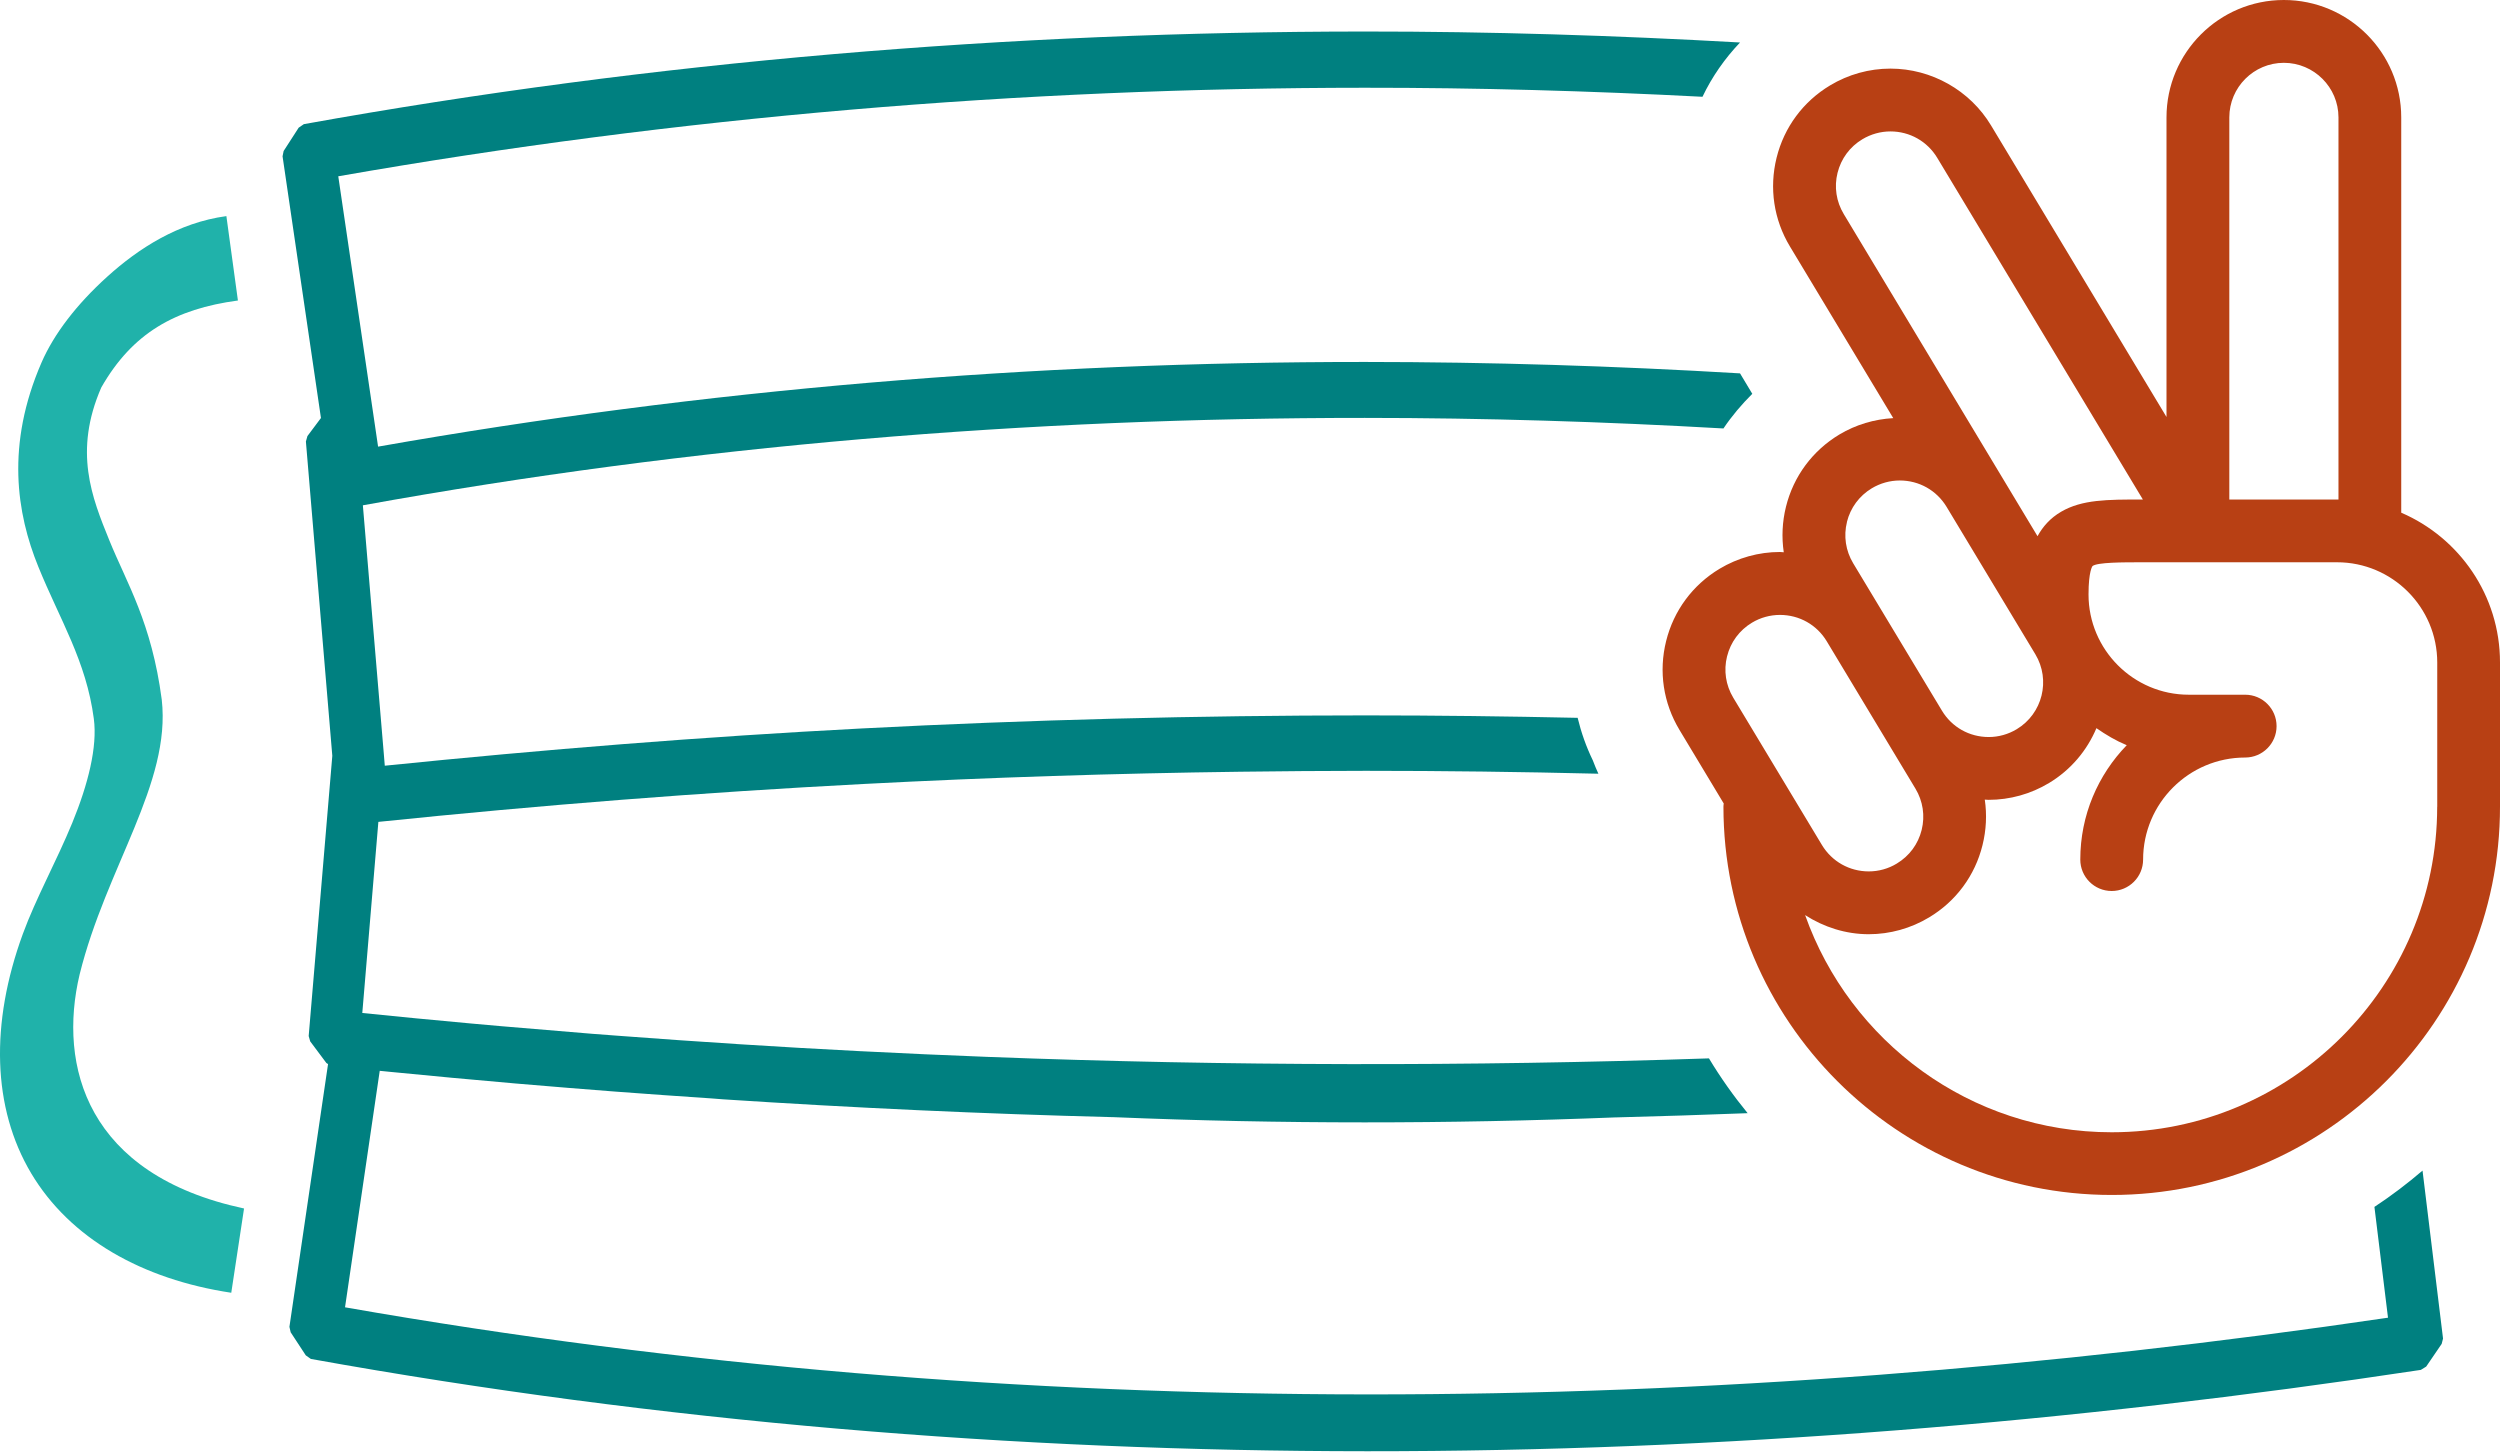
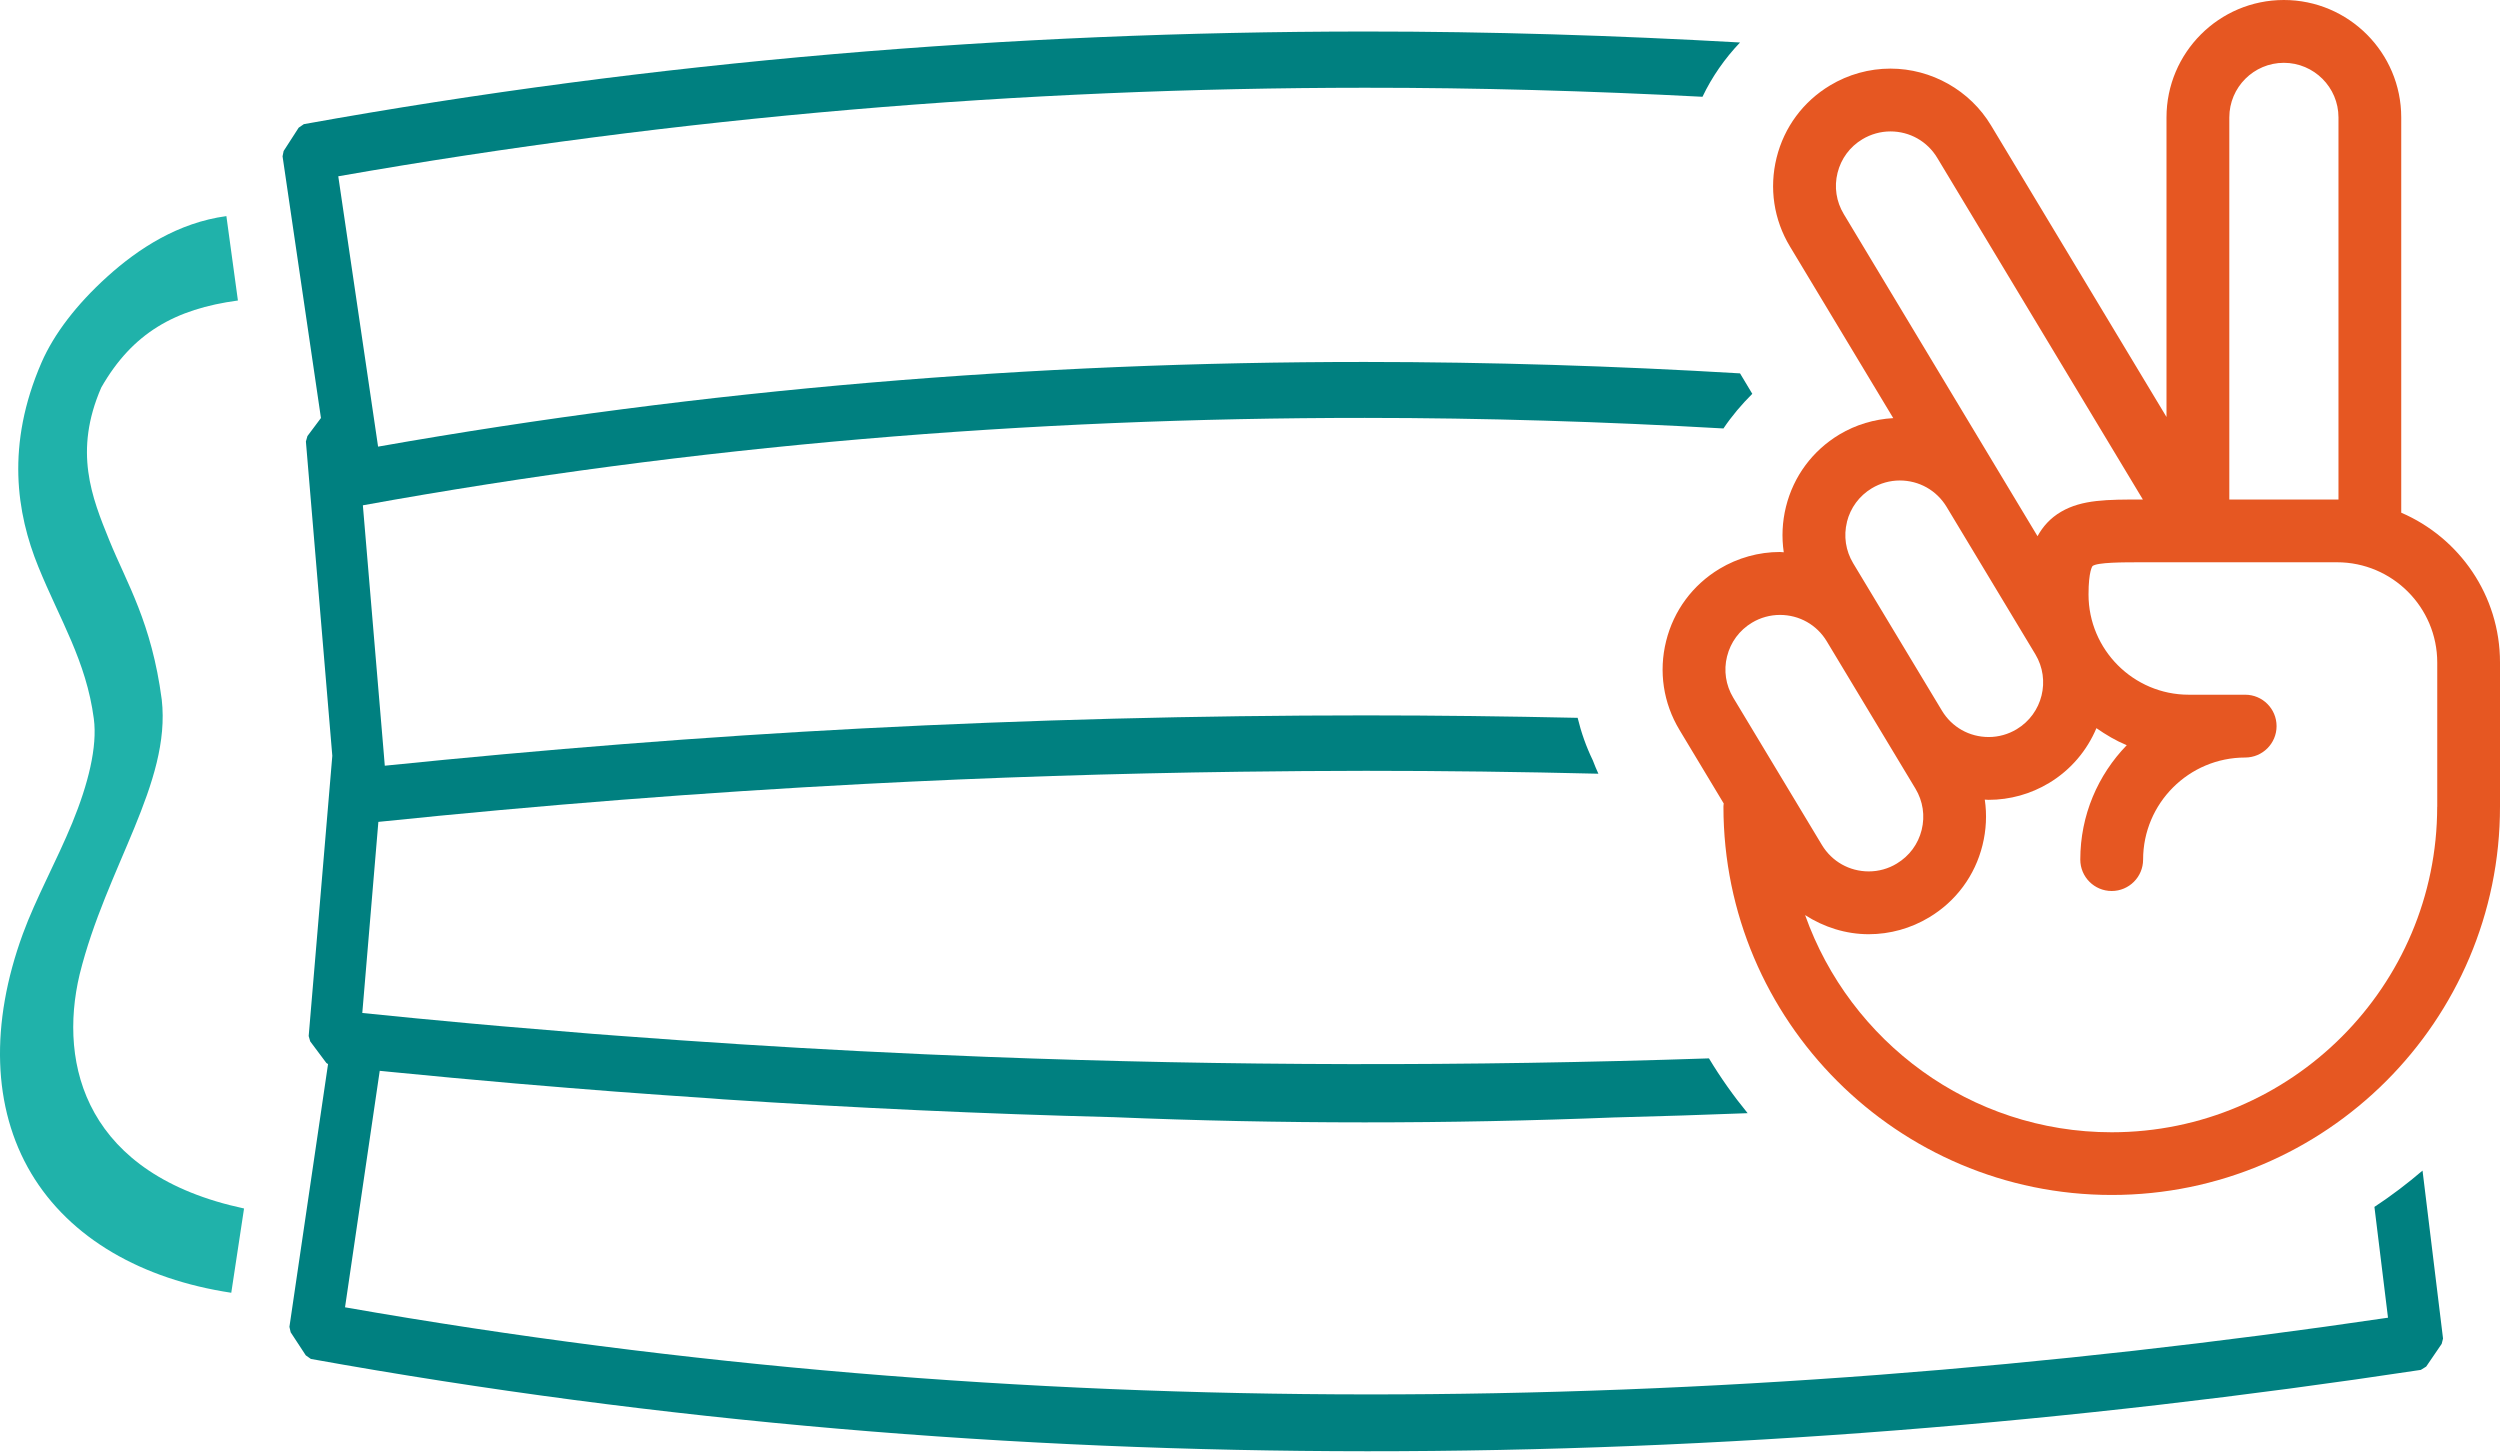
<svg width="44.018mm" height="25.549mm" viewBox="0 0 44.018 25.549" version="1.1">
  <path d="M 3.986,3.805 C 3.139,3.92 2.438,4.375 1.89,4.87 1.343,5.364 0.949,5.884 0.732,6.381 0.1,7.835 0.293,9.039 0.674,9.977 1.055,10.915 1.518,11.636 1.652,12.655 1.718,13.151 1.55,13.812 1.273,14.487 0.996,15.161 0.63,15.82 0.402,16.444 c -0.577,1.578 -0.537,3.064 0.146,4.213 C 1.232,21.805 2.502,22.525 4.072,22.762 L 4.297,21.278 C 1.525,20.685 1.019,18.769 1.402,17.157 1.871,15.266 3.015,13.792 2.848,12.319 2.669,10.959 2.234,10.274 1.925,9.514 1.616,8.754 1.293,7.95 1.783,6.823 2.332,5.862 3.084,5.44 4.189,5.291 Z" style="color:#000000;line-height:normal;direction:ltr;dominant-baseline:auto;baseline-shift:baseline;white-space:normal;shape-padding:0;shape-margin:0;inline-size:0;clip-rule:nonzero;display:inline;overflow:visible;visibility:visible;isolation:auto;mix-blend-mode:normal;color-interpolation:sRGB;color-interpolation-filters:linearRGB;solid-color:#000000;solid-opacity:1;vector-effect:none;fill:#20B2AA;fill-opacity:1;fill-rule:nonzero;stroke:none;stroke-width:1.5;stroke-linecap:butt;stroke-linejoin:miter;stroke-miterlimit:4;stroke-dasharray:none;stroke-dashoffset:0;stroke-opacity:1;color-rendering:auto;image-rendering:auto;shape-rendering:auto;enable-background:accumulate;stop-color:#000000" />
  <path d="M 24.028,0.555 C 17.788,0.558 11.539,1.071 5.35,2.186 L 5.259,2.248 4.994,2.659 4.975,2.752 5.651,7.36 5.413,7.678 l -0.027,0.096 0.465,5.534 -0.416,4.934 0.027,0.094 0.285,0.381 0.029,0.018 -0.68,4.627 0.022,0.096 0.266,0.406 0.089,0.063 c 12.325,2.221 24.884,2.049 37.151,0.193 l 0.094,-0.058 0.273,-0.4 0.024,-0.094 -0.361,-2.957 c -0.269,0.23 -0.551,0.444 -0.847,0.639 l 0.239,1.951 C 30.149,24.956 17.998,25.109 6.075,23.018 l 0.611,-4.164 c 0.06,0.006 0.12,0.012 0.179,0.018 0.733,0.072 1.466,0.141 2.199,0.204 0.32,0.028 0.64,0.054 0.961,0.08 0.265,0.021 0.531,0.042 0.797,0.063 0.569,0.043 1.136,0.083 1.705,0.121 0.068,0.004 0.136,0.011 0.205,0.016 2.286,0.15 4.574,0.256 6.863,0.314 0.003,6.6e-5 0.005,-6.6e-5 0.008,0 2.944,0.123 5.897,0.121 8.848,0.004 0.002,-4.9e-5 0.004,4.7e-5 0.006,0 0.003,-6.4e-5 0.005,6.3e-5 0.008,0 h 0.002 c 0.768,-0.019 1.536,-0.045 2.304,-0.074 -0.249,-0.304 -0.477,-0.626 -0.681,-0.965 -4.23,0.142 -8.465,0.136 -12.695,-0.026 -0.743,-0.028 -1.487,-0.062 -2.23,-0.1 -0.011,-5.29e-4 -0.006,-1.85e-4 -0.004,0 h -0.002 c -1.429,-0.073 -2.859,-0.165 -4.287,-0.273 -0.145,-0.011 -0.289,-0.022 -0.436,-0.033 C 9.895,18.159 9.352,18.114 8.811,18.067 8.635,18.051 8.459,18.036 8.284,18.02 7.648,17.962 7.014,17.901 6.379,17.836 l 0.283,-3.365 c 2.847,-0.294 5.699,-0.519 8.555,-0.668 2.206,-0.115 4.415,-0.186 6.623,-0.215 0.736,-0.01 1.471,-0.015 2.207,-0.016 1.365,-2.06e-4 2.731,0.018 4.096,0.051 -0.035,-0.076 -0.067,-0.154 -0.097,-0.233 -0.117,-0.241 -0.206,-0.493 -0.268,-0.751 -1.244,-0.027 -2.488,-0.043 -3.732,-0.043 -2.959,5.29e-4 -5.918,0.077 -8.873,0.23 -2.804,0.146 -5.604,0.371 -8.398,0.656 L 6.757,13.262 6.389,8.897 C 12.207,7.842 18.108,7.357 24.03,7.358 c 2.104,5.3e-4 4.21,0.066 6.315,0.186 0.147,-0.219 0.319,-0.422 0.508,-0.61 L 30.637,6.574 C 28.435,6.443 26.232,6.374 24.03,6.373 18.203,6.372 12.393,6.851 6.657,7.864 L 5.956,3.104 C 11.943,2.054 17.985,1.548 24.026,1.545 h 0.004 c 1.983,-0.001 3.966,0.056 5.946,0.159 C 30.144,1.351 30.369,1.03 30.637,0.748 28.436,0.624 26.233,0.554 24.028,0.555 Z" style="color:#000000;line-height:normal;direction:ltr;dominant-baseline:auto;baseline-shift:baseline;white-space:normal;shape-padding:0;shape-margin:0;inline-size:0;clip-rule:nonzero;display:inline;overflow:visible;visibility:visible;isolation:auto;mix-blend-mode:normal;color-interpolation:sRGB;color-interpolation-filters:linearRGB;solid-color:#000000;solid-opacity:1;vector-effect:none;fill:#008080;fill-opacity:1;fill-rule:nonzero;stroke:none;stroke-width:0.277;stroke-linecap:round;stroke-linejoin:bevel;stroke-miterlimit:4;stroke-dasharray:none;stroke-dashoffset:0;stroke-opacity:1;color-rendering:auto;image-rendering:auto;shape-rendering:auto;enable-background:accumulate;stop-color:#000000" />
-   <path style="line-height:1;white-space:pre;inline-size:96.881;fill:#b84014;fill-opacity:1;stroke:none;stroke-width:0.306" d="M 42.279,9.027 V 2.067 C 42.279,0.927 41.352,0 40.212,0 39.073,0 38.146,0.927 38.146,2.067 V 7.342 L 35.057,2.209 C 34.686,1.591 34.007,1.208 33.286,1.208 c -0.374,0 -0.742,0.102 -1.064,0.296 -0.473,0.284 -0.808,0.736 -0.941,1.272 -0.133,0.536 -0.05,1.091 0.235,1.564 l 1.819,3.022 c -0.334,0.019 -0.659,0.115 -0.948,0.288 -0.474,0.285 -0.808,0.736 -0.941,1.272 -0.066,0.266 -0.078,0.538 -0.039,0.802 -0.022,-0.001 -0.044,-0.005 -0.067,-0.005 -0.374,0 -0.742,0.103 -1.064,0.296 -0.473,0.285 -0.807,0.736 -0.94,1.272 -0.134,0.536 -0.05,1.092 0.235,1.565 l 0.779,1.295 c -0.002,0.019 -0.005,0.036 -0.005,0.056 0,3.77 3.066,6.837 6.837,6.837 3.769,0 6.836,-3.066 6.836,-6.837 V 11.664 c 2.63e-4,-1.181 -0.717,-2.197 -1.739,-2.637 z M 40.212,1.106 c 0.53,0 0.962,0.431 0.962,0.961 V 8.796 c -0.009,0 -0.017,-0.001 -0.026,-0.001 H 39.252 V 2.067 c 0,-0.53 0.431,-0.961 0.961,-0.961 z m -7.858,1.937 c 0.062,-0.249 0.217,-0.459 0.437,-0.591 0.15,-0.09 0.321,-0.138 0.494,-0.138 0.341,0 0.649,0.174 0.825,0.466 l 3.62,6.015 h -0.015 c -0.612,0 -1.055,0 -1.424,0.215 -0.192,0.112 -0.323,0.262 -0.416,0.431 L 32.464,3.77 C 32.331,3.55 32.292,3.292 32.354,3.043 Z m 0.165,6.147 c 0.062,-0.249 0.217,-0.459 0.437,-0.592 0.15,-0.09 0.321,-0.138 0.494,-0.138 0.341,0 0.649,0.174 0.825,0.466 l 1.562,2.594 c 0.273,0.454 0.126,1.046 -0.328,1.319 -0.149,0.09 -0.32,0.138 -0.493,0.138 -0.342,0 -0.65,-0.174 -0.825,-0.466 L 32.629,9.917 C 32.497,9.697 32.458,9.439 32.52,9.19 Z m -2.11,2.366 c 0.062,-0.249 0.217,-0.459 0.438,-0.592 0.149,-0.09 0.32,-0.137 0.493,-0.137 0.341,0 0.65,0.174 0.825,0.466 l 1.561,2.593 c 0.132,0.22 0.171,0.478 0.109,0.727 -0.062,0.25 -0.217,0.459 -0.438,0.592 -0.149,0.091 -0.32,0.138 -0.493,0.138 0,0 0,0 -5.29e-4,0 -0.34,0 -0.649,-0.174 -0.825,-0.466 l -1.561,-2.593 c -0.132,-0.22 -0.171,-0.478 -0.109,-0.727 z m 12.503,2.649 c 0,3.16 -2.571,5.731 -5.731,5.731 -2.491,0 -4.61,-1.6 -5.398,-3.824 0.33,0.213 0.718,0.337 1.12,0.337 0,0 0,0 5.29e-4,0 0.374,0 0.742,-0.103 1.064,-0.297 0.473,-0.284 0.807,-0.736 0.939,-1.272 0.066,-0.266 0.079,-0.538 0.04,-0.801 0.022,6.09e-4 0.044,0.004 0.066,0.004 5.3e-4,0 0,0 5.3e-4,0 0.374,0 0.742,-0.102 1.064,-0.296 0.389,-0.234 0.671,-0.577 0.835,-0.966 0.167,0.116 0.343,0.221 0.534,0.3 -0.506,0.522 -0.818,1.231 -0.818,2.014 0,0.305 0.247,0.553 0.553,0.553 0.305,0 0.553,-0.248 0.553,-0.553 0,-0.991 0.806,-1.797 1.797,-1.797 0.305,0 0.553,-0.247 0.553,-0.553 0,-0.305 -0.247,-0.553 -0.553,-0.553 h -0.993 c -0.973,0 -1.765,-0.792 -1.765,-1.765 0,-0.416 0.07,-0.499 0.07,-0.5 0.083,-0.067 0.538,-0.067 0.871,-0.067 H 41.148 c 0.974,0 1.765,0.792 1.765,1.765 v 2.54 z" />
+   <path style="line-height:1;white-space:pre;inline-size:96.881;fill:#e65722;fill-opacity:1;stroke:none;stroke-width:0.306" d="M 42.279,9.027 V 2.067 C 42.279,0.927 41.352,0 40.212,0 39.073,0 38.146,0.927 38.146,2.067 V 7.342 L 35.057,2.209 C 34.686,1.591 34.007,1.208 33.286,1.208 c -0.374,0 -0.742,0.102 -1.064,0.296 -0.473,0.284 -0.808,0.736 -0.941,1.272 -0.133,0.536 -0.05,1.091 0.235,1.564 l 1.819,3.022 c -0.334,0.019 -0.659,0.115 -0.948,0.288 -0.474,0.285 -0.808,0.736 -0.941,1.272 -0.066,0.266 -0.078,0.538 -0.039,0.802 -0.022,-0.001 -0.044,-0.005 -0.067,-0.005 -0.374,0 -0.742,0.103 -1.064,0.296 -0.473,0.285 -0.807,0.736 -0.94,1.272 -0.134,0.536 -0.05,1.092 0.235,1.565 l 0.779,1.295 c -0.002,0.019 -0.005,0.036 -0.005,0.056 0,3.77 3.066,6.837 6.837,6.837 3.769,0 6.836,-3.066 6.836,-6.837 V 11.664 c 2.63e-4,-1.181 -0.717,-2.197 -1.739,-2.637 z M 40.212,1.106 c 0.53,0 0.962,0.431 0.962,0.961 V 8.796 c -0.009,0 -0.017,-0.001 -0.026,-0.001 H 39.252 V 2.067 c 0,-0.53 0.431,-0.961 0.961,-0.961 z m -7.858,1.937 c 0.062,-0.249 0.217,-0.459 0.437,-0.591 0.15,-0.09 0.321,-0.138 0.494,-0.138 0.341,0 0.649,0.174 0.825,0.466 l 3.62,6.015 h -0.015 c -0.612,0 -1.055,0 -1.424,0.215 -0.192,0.112 -0.323,0.262 -0.416,0.431 L 32.464,3.77 C 32.331,3.55 32.292,3.292 32.354,3.043 Z m 0.165,6.147 c 0.062,-0.249 0.217,-0.459 0.437,-0.592 0.15,-0.09 0.321,-0.138 0.494,-0.138 0.341,0 0.649,0.174 0.825,0.466 l 1.562,2.594 c 0.273,0.454 0.126,1.046 -0.328,1.319 -0.149,0.09 -0.32,0.138 -0.493,0.138 -0.342,0 -0.65,-0.174 -0.825,-0.466 L 32.629,9.917 C 32.497,9.697 32.458,9.439 32.52,9.19 Z m -2.11,2.366 c 0.062,-0.249 0.217,-0.459 0.438,-0.592 0.149,-0.09 0.32,-0.137 0.493,-0.137 0.341,0 0.65,0.174 0.825,0.466 l 1.561,2.593 c 0.132,0.22 0.171,0.478 0.109,0.727 -0.062,0.25 -0.217,0.459 -0.438,0.592 -0.149,0.091 -0.32,0.138 -0.493,0.138 0,0 0,0 -5.29e-4,0 -0.34,0 -0.649,-0.174 -0.825,-0.466 l -1.561,-2.593 c -0.132,-0.22 -0.171,-0.478 -0.109,-0.727 z m 12.503,2.649 c 0,3.16 -2.571,5.731 -5.731,5.731 -2.491,0 -4.61,-1.6 -5.398,-3.824 0.33,0.213 0.718,0.337 1.12,0.337 0,0 0,0 5.29e-4,0 0.374,0 0.742,-0.103 1.064,-0.297 0.473,-0.284 0.807,-0.736 0.939,-1.272 0.066,-0.266 0.079,-0.538 0.04,-0.801 0.022,6.09e-4 0.044,0.004 0.066,0.004 5.3e-4,0 0,0 5.3e-4,0 0.374,0 0.742,-0.102 1.064,-0.296 0.389,-0.234 0.671,-0.577 0.835,-0.966 0.167,0.116 0.343,0.221 0.534,0.3 -0.506,0.522 -0.818,1.231 -0.818,2.014 0,0.305 0.247,0.553 0.553,0.553 0.305,0 0.553,-0.248 0.553,-0.553 0,-0.991 0.806,-1.797 1.797,-1.797 0.305,0 0.553,-0.247 0.553,-0.553 0,-0.305 -0.247,-0.553 -0.553,-0.553 h -0.993 c -0.973,0 -1.765,-0.792 -1.765,-1.765 0,-0.416 0.07,-0.499 0.07,-0.5 0.083,-0.067 0.538,-0.067 0.871,-0.067 H 41.148 c 0.974,0 1.765,0.792 1.765,1.765 v 2.54 z" />
</svg>
